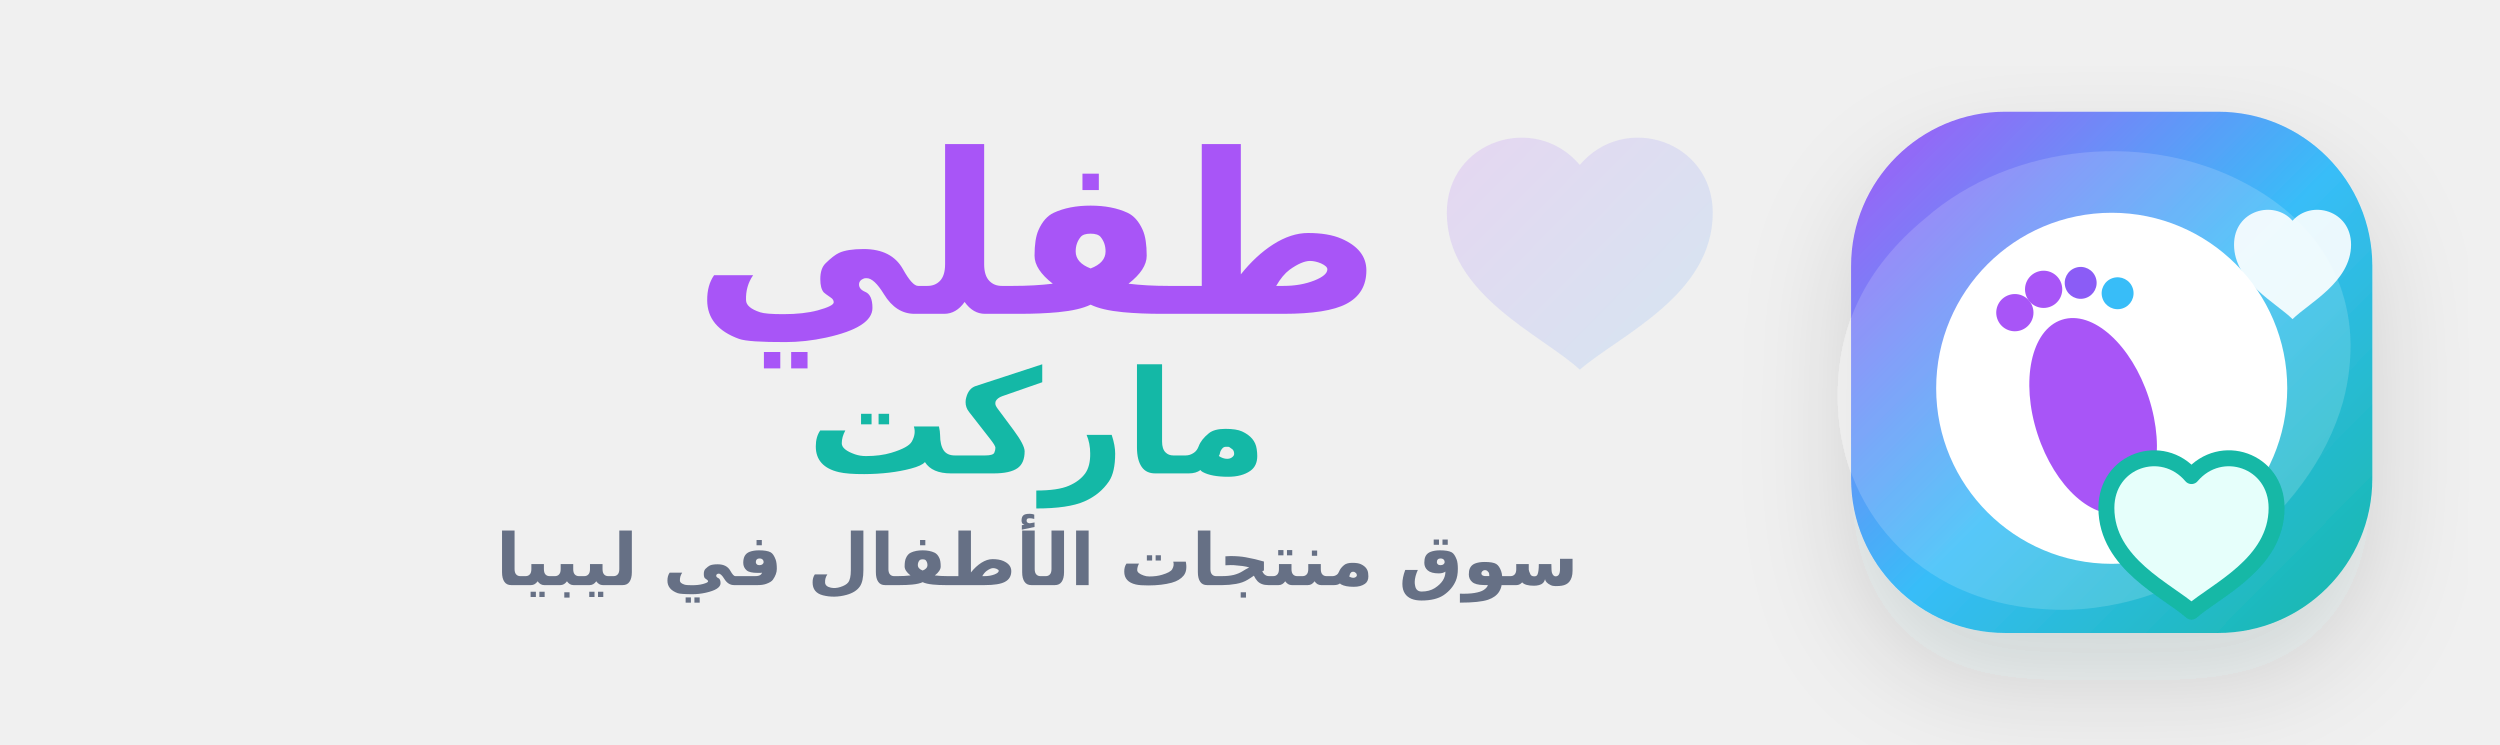
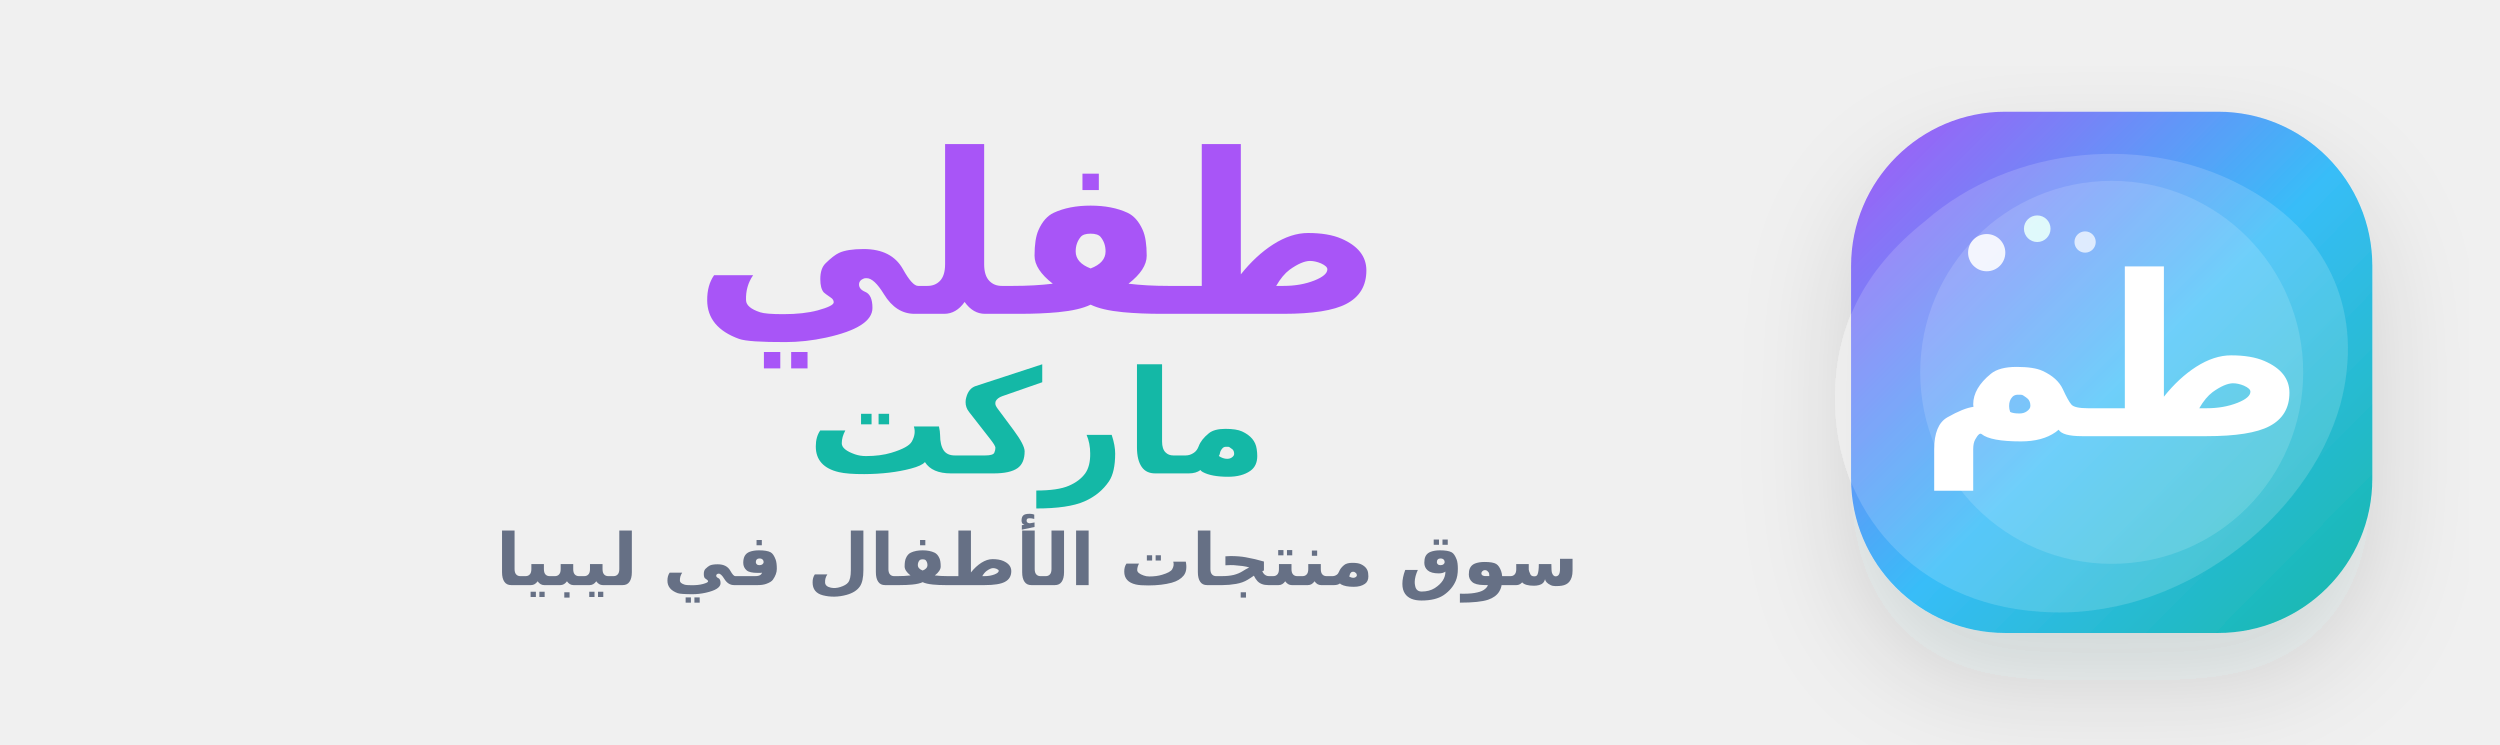
<svg xmlns="http://www.w3.org/2000/svg" width="940" height="280" viewBox="0 0 940 280" role="img" aria-labelledby="title desc">
  <defs>
-     <linearGradient id="bg" x1="692" y1="42" x2="892" y2="240" gradientUnits="userSpaceOnUse">
+     <linearGradient id="brandBg" x1="694" y1="43" x2="892" y2="239" gradientUnits="userSpaceOnUse">
      <stop offset="0" stop-color="#A855F7" />
      <stop offset="0.52" stop-color="#38BDF8" />
      <stop offset="1" stop-color="#14B8A6" />
-     </linearGradient>
-     <linearGradient id="heart" x1="552" y1="54" x2="654" y2="154" gradientUnits="userSpaceOnUse">
-       <stop offset="0" stop-color="#A855F7" />
-       <stop offset="1" stop-color="#38BDF8" />
    </linearGradient>
    <filter id="shadow" x="-18%" y="-18%" width="136%" height="150%" color-interpolation-filters="sRGB">
      <feDropShadow dx="0" dy="18" stdDeviation="20" flood-color="#1F2937" flood-opacity="0.14" />
    </filter>
  </defs>
  <g filter="url(#shadow)">
-     <rect x="696" y="42" width="196" height="196" rx="58" fill="url(#bg)" />
-     <path d="M724 82c32-28 85-34 124-11 29 17 42 46 33 80-12 43-61 82-113 78-47-3-77-38-77-80 0-26 10-48 33-67Z" fill="#fff" opacity="0.16" />
-     <path d="M862 83c7-8 22-4 22 9 0 14-16 22-22 28-6-6-22-14-22-28 0-13 15-17 22-9Z" fill="#fff" opacity="0.9" />
-     <circle cx="794" cy="146" r="66" fill="#FFFFFF" />
-     <g transform="rotate(-18 783 144)">
-       <ellipse cx="783" cy="157" rx="22" ry="38" fill="#A855F7" />
-       <circle cx="767" cy="111" r="7" fill="#A855F7" />
-       <circle cx="780" cy="106" r="7" fill="#A855F7" />
-       <circle cx="794" cy="108" r="6" fill="#8B5CF6" />
-       <circle cx="806" cy="116" r="6" fill="#38BDF8" />
-     </g>
-     <path d="M824 179c11-13 32-6 32 12 0 21-23 31-32 39-9-8-32-18-32-39 0-18 21-25 32-12Z" fill="#E6FFFB" stroke="#14B8A6" stroke-width="6" stroke-linejoin="round" />
+     <rect x="696" y="42" width="196" height="196" rx="58" fill="url(#brandBg)" />
+     <path d="M724 83c32-28 84-34 123-11 29 17 42 46 33 80-12 43-61 82-113 78-47-3-77-38-77-80 0-26 10-48 34-67Z" fill="#FFFFFF" opacity="0.16" />
+     <circle cx="794" cy="140" r="72" fill="#FFFFFF" opacity="0.14" />
+     <text x="794" y="164" text-anchor="middle" direction="rtl" unicode-bidi="plaintext" font-family="Cairo, 'Segoe UI', Tahoma, Arial, sans-serif" font-size="84" font-weight="900" fill="#FFFFFF">طم</text>
+     <circle cx="747" cy="95" r="7" fill="#FFFFFF" opacity="0.88" />
+     <circle cx="766" cy="86" r="5" fill="#E6FFFB" opacity="0.92" />
+     <circle cx="784" cy="91" r="4" fill="#FFFFFF" opacity="0.72" />
  </g>
  <g direction="rtl" unicode-bidi="plaintext">
    <text x="390" y="118" text-anchor="middle" font-family="Cairo, 'Segoe UI', Tahoma, Arial, sans-serif" font-size="84" font-weight="900" letter-spacing="0" fill="#A855F7">طفلي</text>
    <text x="390" y="178" text-anchor="middle" font-family="Cairo, 'Segoe UI', Tahoma, Arial, sans-serif" font-size="54" font-weight="900" letter-spacing="0" fill="#14B8A6">ماركت</text>
    <text x="390" y="220" text-anchor="middle" font-family="Cairo, 'Segoe UI', Tahoma, Arial, sans-serif" font-size="27" font-weight="800" letter-spacing="0" fill="#667085">سوق منتجات الأطفال في ليبيا</text>
  </g>
-   <path d="M594 62c17-20 50-9 50 18 0 31-35 46-50 59-14-13-50-28-50-59 0-27 33-38 50-18Z" fill="url(#heart)" opacity="0.16" />
</svg>
